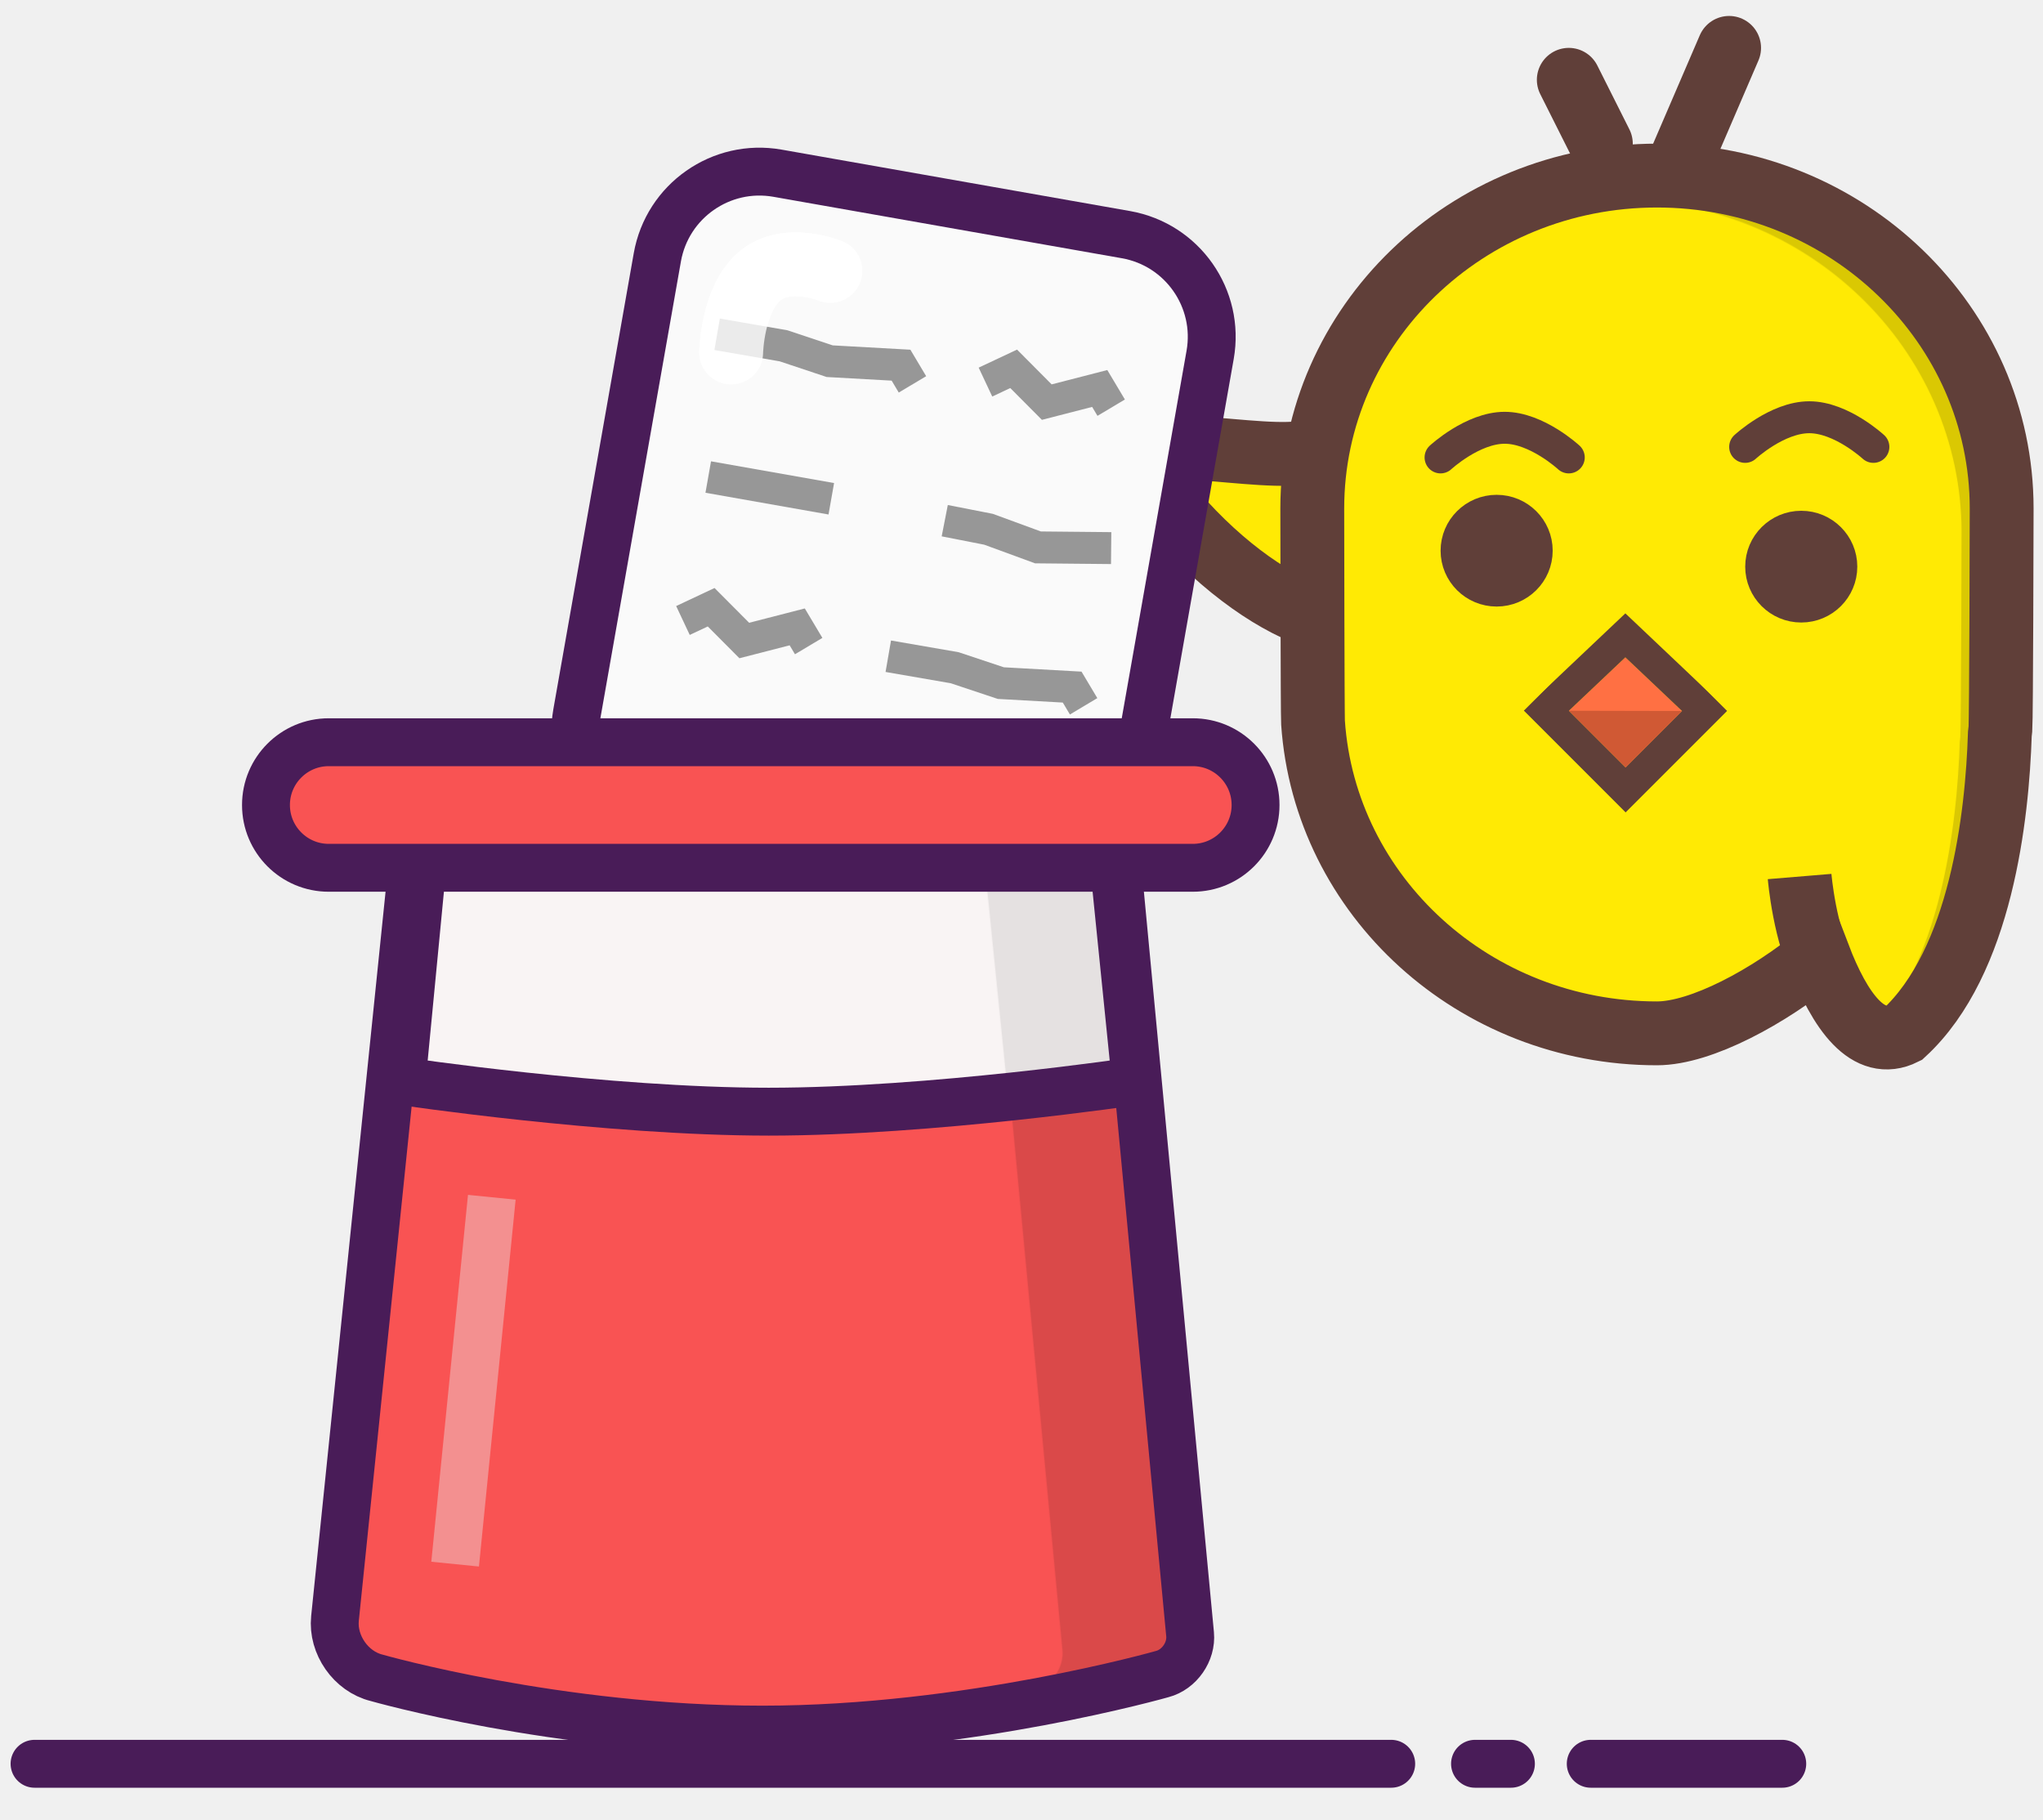
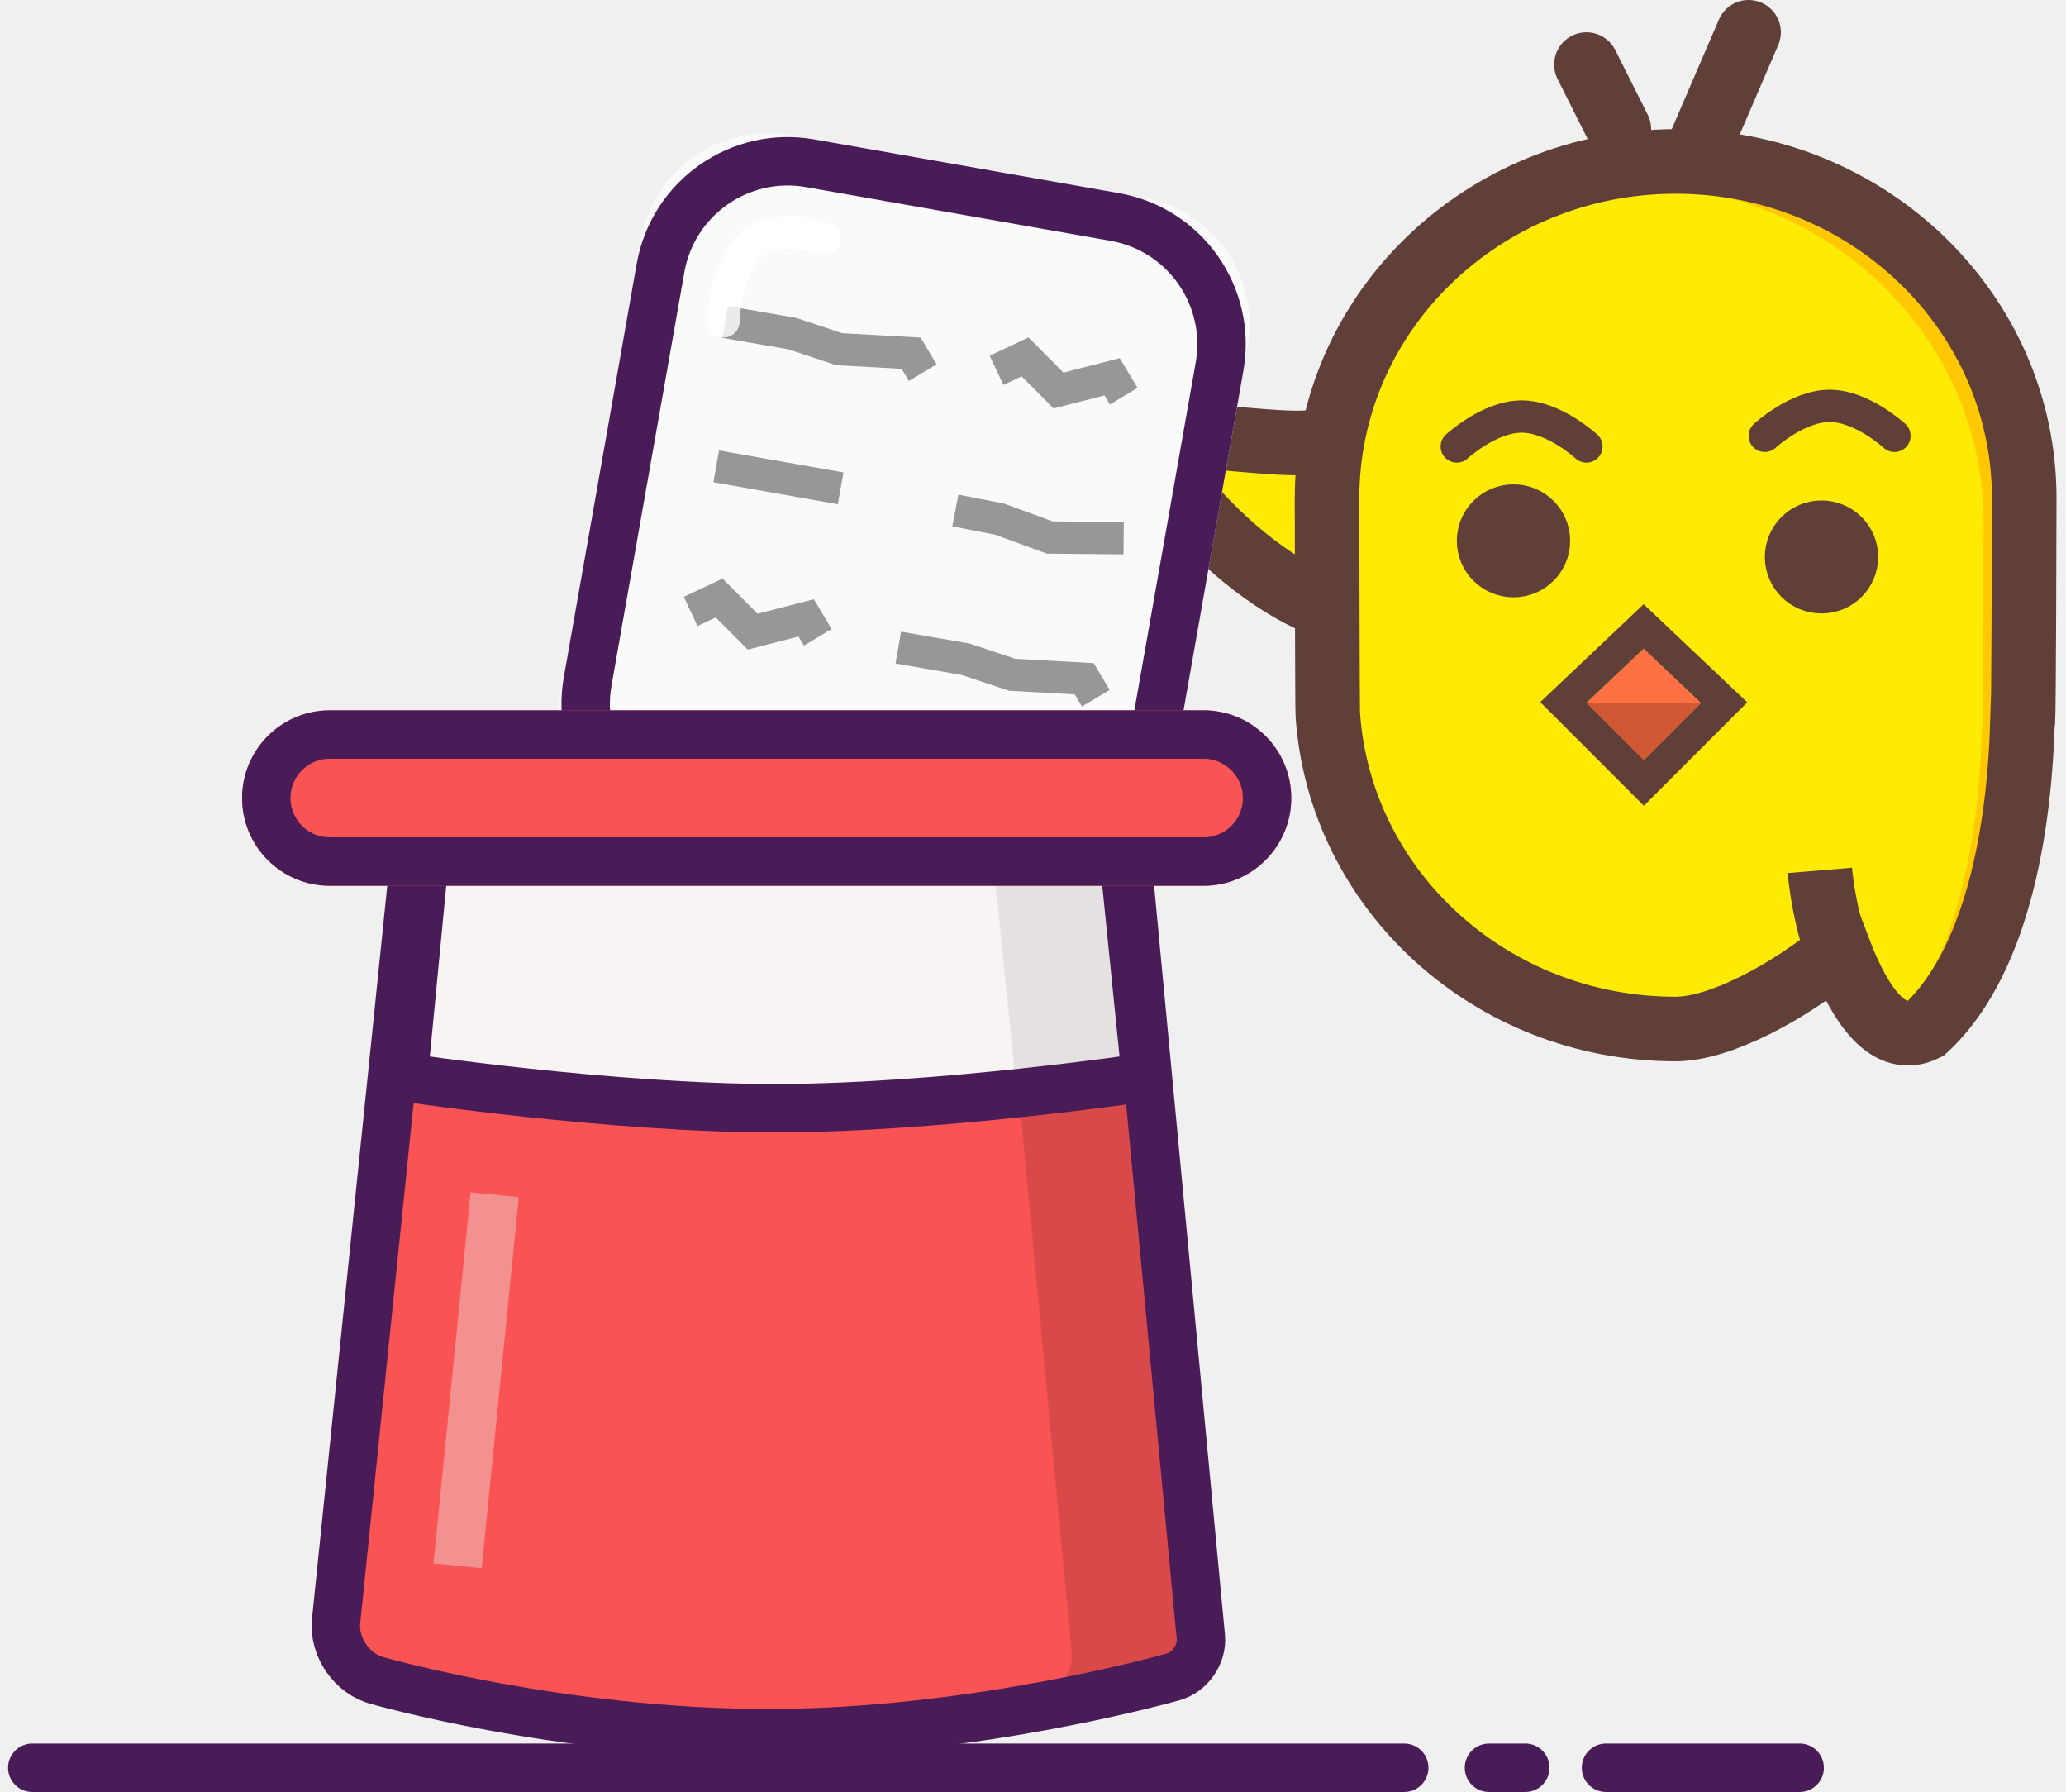
- <svg xmlns="http://www.w3.org/2000/svg" xmlns:xlink="http://www.w3.org/1999/xlink" width="128px" height="114px" viewBox="68 96 128 114" version="1.1">
+ <svg xmlns="http://www.w3.org/2000/svg" xmlns:xlink="http://www.w3.org/1999/xlink" width="128" height="111" viewBox="0 0 128 111">
  <defs>
-     <path d="M92.296,42.998 C92.31,42.893 92.321,42.785 92.331,42.674 C92.383,42.083 92.41,29.462 92.41,28.858 C92.41,17.339 82.741,8 70.814,8 C58.887,8 49.218,17.339 49.218,28.858 C49.218,29.325 49.234,41.811 49.265,42.27 C50.005,53.142 59.37,61.739 70.814,61.739 C73.589,61.739 77.859,59.417 80.939,56.87 C82.285,60.394 84.055,62.839 86.281,61.73 C91.136,57.254 92.134,48.086 92.296,42.998 Z" id="path-1" />
-     <filter x="-50%" y="-50%" width="200%" height="200%" filterUnits="objectBoundingBox" id="filter-2">
-       <feMorphology radius="3" operator="erode" in="SourceAlpha" result="shadowSpreadInner1" />
+     <path d="M92.296 42.998c.014-.105.025-.213.035-.324.053-.59.08-13.212.08-13.816C92.41 17.338 82.74 8 70.814 8c-11.927 0-21.596 9.34-21.596 20.858 0 .467.016 12.953.047 13.412.74 10.872 10.105 19.47 21.55 19.47 2.774 0 7.044-2.323 10.124-4.87 1.345 3.524 3.115 5.97 5.34 4.86 4.856-4.476 5.854-13.644 6.016-18.732z" id="a" />
+     <filter x="-10.4%" y="-8.3%" width="120.8%" height="116.8%" filterUnits="objectBoundingBox" id="b">
+       <feMorphology radius="3" in="SourceAlpha" result="shadowSpreadInner1" />
      <feOffset dx="-2" dy="1" in="shadowSpreadInner1" result="shadowOffsetInner1" />
      <feComposite in="shadowOffsetInner1" in2="SourceAlpha" operator="arithmetic" k2="-1" k3="1" result="shadowInnerInner1" />
-       <feColorMatrix values="0 0 0 0 0   0 0 0 0 0   0 0 0 0 0  0 0 0 0.146 0" type="matrix" in="shadowInnerInner1" />
+       <feColorMatrix values="0 0 0 0 1 0 0 0 0 0 0 0 0 0 0 0 0 0 0.146 0" in="shadowInnerInner1" />
    </filter>
-     <rect id="path-3" x="-5.32907052e-15" y="1.77635684e-15" width="38.169" height="45" rx="8" />
-     <mask id="mask-4" maskContentUnits="userSpaceOnUse" maskUnits="objectBoundingBox" x="0" y="0" width="38.169" height="45" fill="white">
-       <use xlink:href="#path-3" />
-     </mask>
-     <polygon id="path-5" points="6.062 2.036 6.062 7.036 1.04 7.036 1.174 2.169" />
-     <mask id="mask-6" maskContentUnits="userSpaceOnUse" maskUnits="objectBoundingBox" x="-2" y="-2" width="9.022" height="9">
-       <rect x="-0.96" y="0.036" width="9.022" height="9" fill="white" />
-       <use xlink:href="#path-5" fill="black" />
-     </mask>
-     <path d="M18.824,56.393 C18.655,58.04 19.82,59.718 21.432,60.115 C21.432,60.115 32.763,63.359 45.608,63.359 C58.452,63.359 70.655,59.879 70.655,59.879 C71.721,59.601 72.502,58.479 72.398,57.385 L67.821,9 L23.692,9 L18.824,56.393 Z" id="path-7" />
-     <filter x="-50%" y="-50%" width="200%" height="200%" filterUnits="objectBoundingBox" id="filter-8">
+     <rect id="c" width="38.169" height="45" rx="8" />
+     <path id="d" d="M6.062 2.036v5H1.04l.134-4.867z" />
+     <path d="M18.824 56.393c-.17 1.647.996 3.325 2.608 3.722 0 0 11.33 3.244 24.176 3.244 12.844 0 25.047-3.48 25.047-3.48 1.066-.28 1.847-1.4 1.743-2.495L67.82 9H23.693l-4.868 47.393z" id="e" />
+     <filter x="-10.3%" y="-10.1%" width="120.5%" height="120.2%" filterUnits="objectBoundingBox" id="f">
      <feOffset dx="-8" dy="1" in="SourceAlpha" result="shadowOffsetInner1" />
      <feComposite in="shadowOffsetInner1" in2="SourceAlpha" operator="arithmetic" k2="-1" k3="1" result="shadowInnerInner1" />
-       <feColorMatrix values="0 0 0 0 0   0 0 0 0 0   0 0 0 0 0  0 0 0 0.124 0" type="matrix" in="shadowInnerInner1" />
+       <feColorMatrix values="0 0 0 0 0 0 0 0 0 0 0 0 0 0 0 0 0 0 0.124 0" in="shadowInnerInner1" />
    </filter>
-     <path d="M23,22.729 C23,22.729 35.838,24.646 46,24.646 C56.162,24.646 69,22.729 69,22.729 L67.609,9 L24.321,9 L23,22.729 Z" id="path-9" />
-     <filter x="-50%" y="-50%" width="200%" height="200%" filterUnits="objectBoundingBox" id="filter-10">
+     <path d="M23 22.73s12.838 1.916 23 1.916 23-1.917 23-1.917L67.61 9H24.32L23 22.73z" id="g" />
+     <filter x="-12.2%" y="-35.2%" width="124.5%" height="170.3%" filterUnits="objectBoundingBox" id="h">
      <feOffset dx="-8" dy="1" in="SourceAlpha" result="shadowOffsetInner1" />
      <feComposite in="shadowOffsetInner1" in2="SourceAlpha" operator="arithmetic" k2="-1" k3="1" result="shadowInnerInner1" />
-       <feColorMatrix values="0 0 0 0 0   0 0 0 0 0   0 0 0 0 0  0 0 0 0.08 0" type="matrix" in="shadowInnerInner1" />
+       <feColorMatrix values="0 0 0 0 0 0 0 0 0 0 0 0 0 0 0 0 0 0 0.08 0" in="shadowInnerInner1" />
    </filter>
-     <rect id="path-11" x="13" y="0" width="65" height="10.867" rx="5.433" />
-     <mask id="mask-12" maskContentUnits="userSpaceOnUse" maskUnits="objectBoundingBox" x="0" y="0" width="65" height="10.867" fill="white">
-       <use xlink:href="#path-11" />
-     </mask>
+     <rect id="i" x="13" width="65" height="10.867" rx="5.433" />
  </defs>
-   <g id="Kana-Copy" stroke="none" stroke-width="1" fill="none" fill-rule="evenodd" transform="translate(101, 99)">
-     <path d="M48.941,25.278 C46.432,26.036 36.911,23.719 38.308,26.129 C44.117,34.711 52.311,37.957 53.236,34.838" id="Path-5-Copy" stroke="#603F39" stroke-width="4" fill="#FFEA04" />
-     <g id="Combined-Shape">
-       <use fill="#FFEA04" fill-rule="evenodd" xlink:href="#path-1" />
-       <use fill="black" fill-opacity="1" filter="url(#filter-2)" xlink:href="#path-1" />
-       <use stroke="#603F39" stroke-width="4" xlink:href="#path-1" />
+   <g fill="none" fill-rule="evenodd">
+     <g transform="translate(33 2)">
+       <path d="M48.94 25.278c-2.508.758-12.03-1.56-10.632.85 5.81 8.583 14.003 11.83 14.928 8.71" stroke="#603F39" stroke-width="4" fill="#FFEA04" />
+       <use fill="#FFEA04" xlink:href="#a" />
+       <use fill="#000" filter="url(#b)" xlink:href="#a" />
+       <use stroke="#603F39" stroke-width="4" xlink:href="#a" />
+       <path d="M72.32 7l3.014-7" stroke="#603F39" stroke-width="4" stroke-linecap="round" />
+       <path d="M57.254 25.658s2.01-1.858 4.018-1.858c2.01 0 4.017 1.858 4.017 1.858M76.338 24.998s2.01-1.858 4.018-1.858c2.01 0 4.018 1.858 4.018 1.858" stroke="#603F39" stroke-width="2" stroke-linecap="round" />
+       <path d="M67.298 6l-2.01-4" stroke="#603F39" stroke-width="4" stroke-linecap="round" />
+       <ellipse stroke="#603F39" stroke-width="2" fill="#603F39" cx="60.769" cy="31.5" rx="2.511" ry="2.5" />
+       <path d="M79.75 51.914s.307 3.69 1.57 6.003" stroke="#603F39" stroke-width="4" />
+       <g transform="rotate(10 -24.443 48.76)">
+         <use fill="#FAFAFA" xlink:href="#c" />
+         <rect stroke="#491C58" stroke-width="3" x="1.5" y="1.5" width="35.169" height="42" rx="8" />
+       </g>
+       <path stroke="#979797" stroke-width="2" d="M17.666 37.477l-.718-1.203-3.317.854-2.074-2.085-1.767.83" />
+       <path d="M11.825 17.905s.06-3.29 1.764-4.76c1.703-1.473 4.446-.35 4.446-.35" stroke="#FFF" stroke-width="2" stroke-linecap="round" />
+       <path stroke="#979797" stroke-width="2" d="M24.17 21.08l-.72-1.202-4.468-.25-2.893-.964-4.16-.72" />
+       <path d="M11.825 17.905s.06-3.29 1.764-4.76c1.703-1.473 4.446-.35 4.446-.35" stroke="#FFF" stroke-width="2" opacity=".802" stroke-linecap="round" />
+       <path stroke="#979797" stroke-width="2" d="M34.892 41.25l-.718-1.204-4.47-.25-2.892-.963-4.158-.72M36.617 31.338l-4.586-.044-3.1-1.137-2.74-.536M19.083 28.248l-7.71-1.362M36.62 22.54l-.72-1.202-3.316.854-2.075-2.085-1.768.83" />
+       <ellipse stroke="#603F39" stroke-width="2" fill="#603F39" cx="79.854" cy="32.5" rx="2.511" ry="2.5" />
+       <g>
+         <g transform="rotate(45 -8.467 101.847)">
+           <use fill="#FF7043" xlink:href="#d" />
+           <path stroke="#603F39" stroke-width="2" d="M7.062 2.036V1.008l-1.027.028-4.888.133-.947.025-.026.946L.04 7.01.013 8.036H7.062v-6z" />
+         </g>
+         <path fill="#D05934" d="M72.384 41.543L68.85 45.08l-3.553-3.552" />
+       </g>
    </g>
-     <path d="M72.321,7 L75.334,0" id="Line" stroke="#603F39" stroke-width="4" stroke-linecap="round" />
-     <path d="M57.254,25.658 C57.254,25.658 59.263,23.8 61.272,23.8 C63.281,23.8 65.289,25.658 65.289,25.658" id="Line" stroke="#603F39" stroke-width="2" stroke-linecap="round" />
-     <path d="M76.338,24.998 C76.338,24.998 78.347,23.14 80.356,23.14 C82.365,23.14 84.374,24.998 84.374,24.998" id="Line" stroke="#603F39" stroke-width="2" stroke-linecap="round" />
-     <path d="M67.298,6 L65.289,2" id="Line" stroke="#603F39" stroke-width="4" stroke-linecap="round" />
-     <ellipse id="Oval" stroke="#603F39" stroke-width="2" fill="#603F39" cx="60.769" cy="31.5" rx="2.511" ry="2.5" />
-     <path d="M79.751,51.914 C79.751,51.914 80.057,55.605 81.319,57.917" id="Path-4" stroke="#603F39" stroke-width="4" />
-     <g id="Tablet" transform="translate(23.39254, 30.52962) rotate(10) translate(-23.39254, -30.52962) translate(3.892544, 8.029621)">
-       <use id="Rectangle-2" stroke="#491C58" mask="url(#mask-4)" stroke-width="6" fill="#FAFAFA" xlink:href="#path-3" />
-       <polyline id="Path-7" stroke="#979797" stroke-width="2" transform="translate(11.04899, 29.84655) scale(-1, 1) translate(-11.04899, -29.84655) " points="7.031 30.336 7.947 29.276 11.065 30.693 13.471 29 15.067 30.125" />
-       <path d="M7.09,13.06 C7.09,13.06 6.578,9.81 8,8.065 C9.422,6.32 12.319,6.95 12.319,6.95" id="Path-6-Copy" stroke="#FFFFFF" stroke-width="4" stroke-linecap="round" />
-       <polyline id="Path-7" stroke="#979797" stroke-width="2" transform="translate(12.32529, 12.53011) scale(-1, 1) translate(-12.32529, -12.53011) " points="6.027 13.06 6.942 12 11.387 12.53 14.403 12.083 18.624 12.096" />
-       <path d="M7.09,13.06 C7.09,13.06 6.578,9.81 8,8.065 C9.422,6.32 12.319,6.95 12.319,6.95" id="Path-6" stroke="#FFFFFF" stroke-width="4" stroke-linecap="round" opacity="0.802" />
-       <polyline id="Path-7" stroke="#979797" stroke-width="2" transform="translate(26.38764, 30.5301) scale(-1, 1) translate(-26.38764, -30.5301) " points="20.089 31.06 21.005 30 25.45 30.53 28.466 30.083 32.686 30.096" />
-       <polyline id="Path-8" stroke="#979797" stroke-width="2" transform="translate(27.38119, 21.5) scale(-1, 1) translate(-27.38119, -21.5) " points="22.098 21 26.623 21.753 29.873 21.172 32.664 21.119" />
-       <path d="M7.031,21.001 L14.86,20.999" id="Path-9" stroke="#979797" stroke-width="2" transform="translate(10.94549, 21) scale(-1, 1) translate(-10.94549, -21) " />
-       <polyline id="Path-7" stroke="#979797" stroke-width="2" transform="translate(27.12024, 11.84655) scale(-1, 1) translate(-27.12024, -11.84655) " points="23.102 12.336 24.018 11.276 27.136 12.693 29.542 11 31.138 12.125" />
+     <g transform="translate(2 44)">
+       <use fill="#F95353" xlink:href="#e" />
+       <use fill="#000" filter="url(#f)" xlink:href="#e" />
+       <use stroke="#491C58" stroke-width="3" xlink:href="#e" />
    </g>
-     <ellipse id="Oval" stroke="#603F39" stroke-width="2" fill="#603F39" cx="79.854" cy="32.5" rx="2.511" ry="2.5" />
-     <g id="Group" transform="translate(65.28947, 37)">
-       <g id="Rectangle-3" transform="translate(3.551279, 4.535534) rotate(45) translate(-3.551279, -4.535534) ">
-         <use fill="#FF7043" fill-rule="evenodd" xlink:href="#path-5" />
-         <use stroke="#603F39" mask="url(#mask-6)" stroke-width="4" xlink:href="#path-5" />
-       </g>
-       <polygon id="Rectangle-3" fill="#D05934" transform="translate(3.551279, 4.535534) rotate(45) translate(-3.551279, -4.535534) " points="6.062 2.036 6.062 7.036 1.04 7.036" />
+     <g transform="translate(2 44)">
+       <use fill="#F9F4F4" xlink:href="#g" />
+       <use fill="#000" filter="url(#h)" xlink:href="#g" />
+       <use stroke="#491C58" stroke-width="3" xlink:href="#g" />
    </g>
-   </g>
-   <g id="Hat" stroke="none" stroke-width="1" fill="none" fill-rule="evenodd" transform="translate(70.16417, 141)">
-     <g id="Path">
-       <use fill="#F95353" fill-rule="evenodd" xlink:href="#path-7" />
-       <use fill="black" fill-opacity="1" filter="url(#filter-8)" xlink:href="#path-7" />
-       <use stroke="#491C58" stroke-width="3" xlink:href="#path-7" />
+     <g transform="translate(2 44)">
+       <use fill="#F95353" xlink:href="#i" />
+       <rect stroke="#491C58" stroke-width="3" x="14.5" y="1.5" width="62" height="7.867" rx="3.933" />
    </g>
-     <g id="Path-2">
-       <use fill="#F9F4F4" fill-rule="evenodd" xlink:href="#path-9" />
-       <use fill="black" fill-opacity="1" filter="url(#filter-10)" xlink:href="#path-9" />
-       <use stroke="#491C58" stroke-width="3" xlink:href="#path-9" />
-     </g>
-     <use id="Rectangle" stroke="#491C58" mask="url(#mask-12)" stroke-width="6" fill="#F95353" xlink:href="#path-11" />
-     <path d="M28.5,31.5 L26.5,51.5" id="Line" stroke="#F39090" stroke-width="3" stroke-linecap="square" />
-     <path d="M0,65.5 L85,65.5" id="Line" stroke="#491C58" stroke-width="3" stroke-linecap="round" />
-     <path d="M90.25,65.5 L92.5,65.5" id="Line" stroke="#491C58" stroke-width="3" stroke-linecap="round" />
-     <path d="M97.5,65.5 L109.5,65.5" id="Line" stroke="#491C58" stroke-width="3" stroke-linecap="round" />
+     <path d="M30.5 75.5l-2 20" stroke="#F39090" stroke-width="3" stroke-linecap="square" />
+     <path d="M2 109.5h85M92.25 109.5h2.25M99.5 109.5h12" stroke="#491C58" stroke-width="3" stroke-linecap="round" />
  </g>
</svg>
